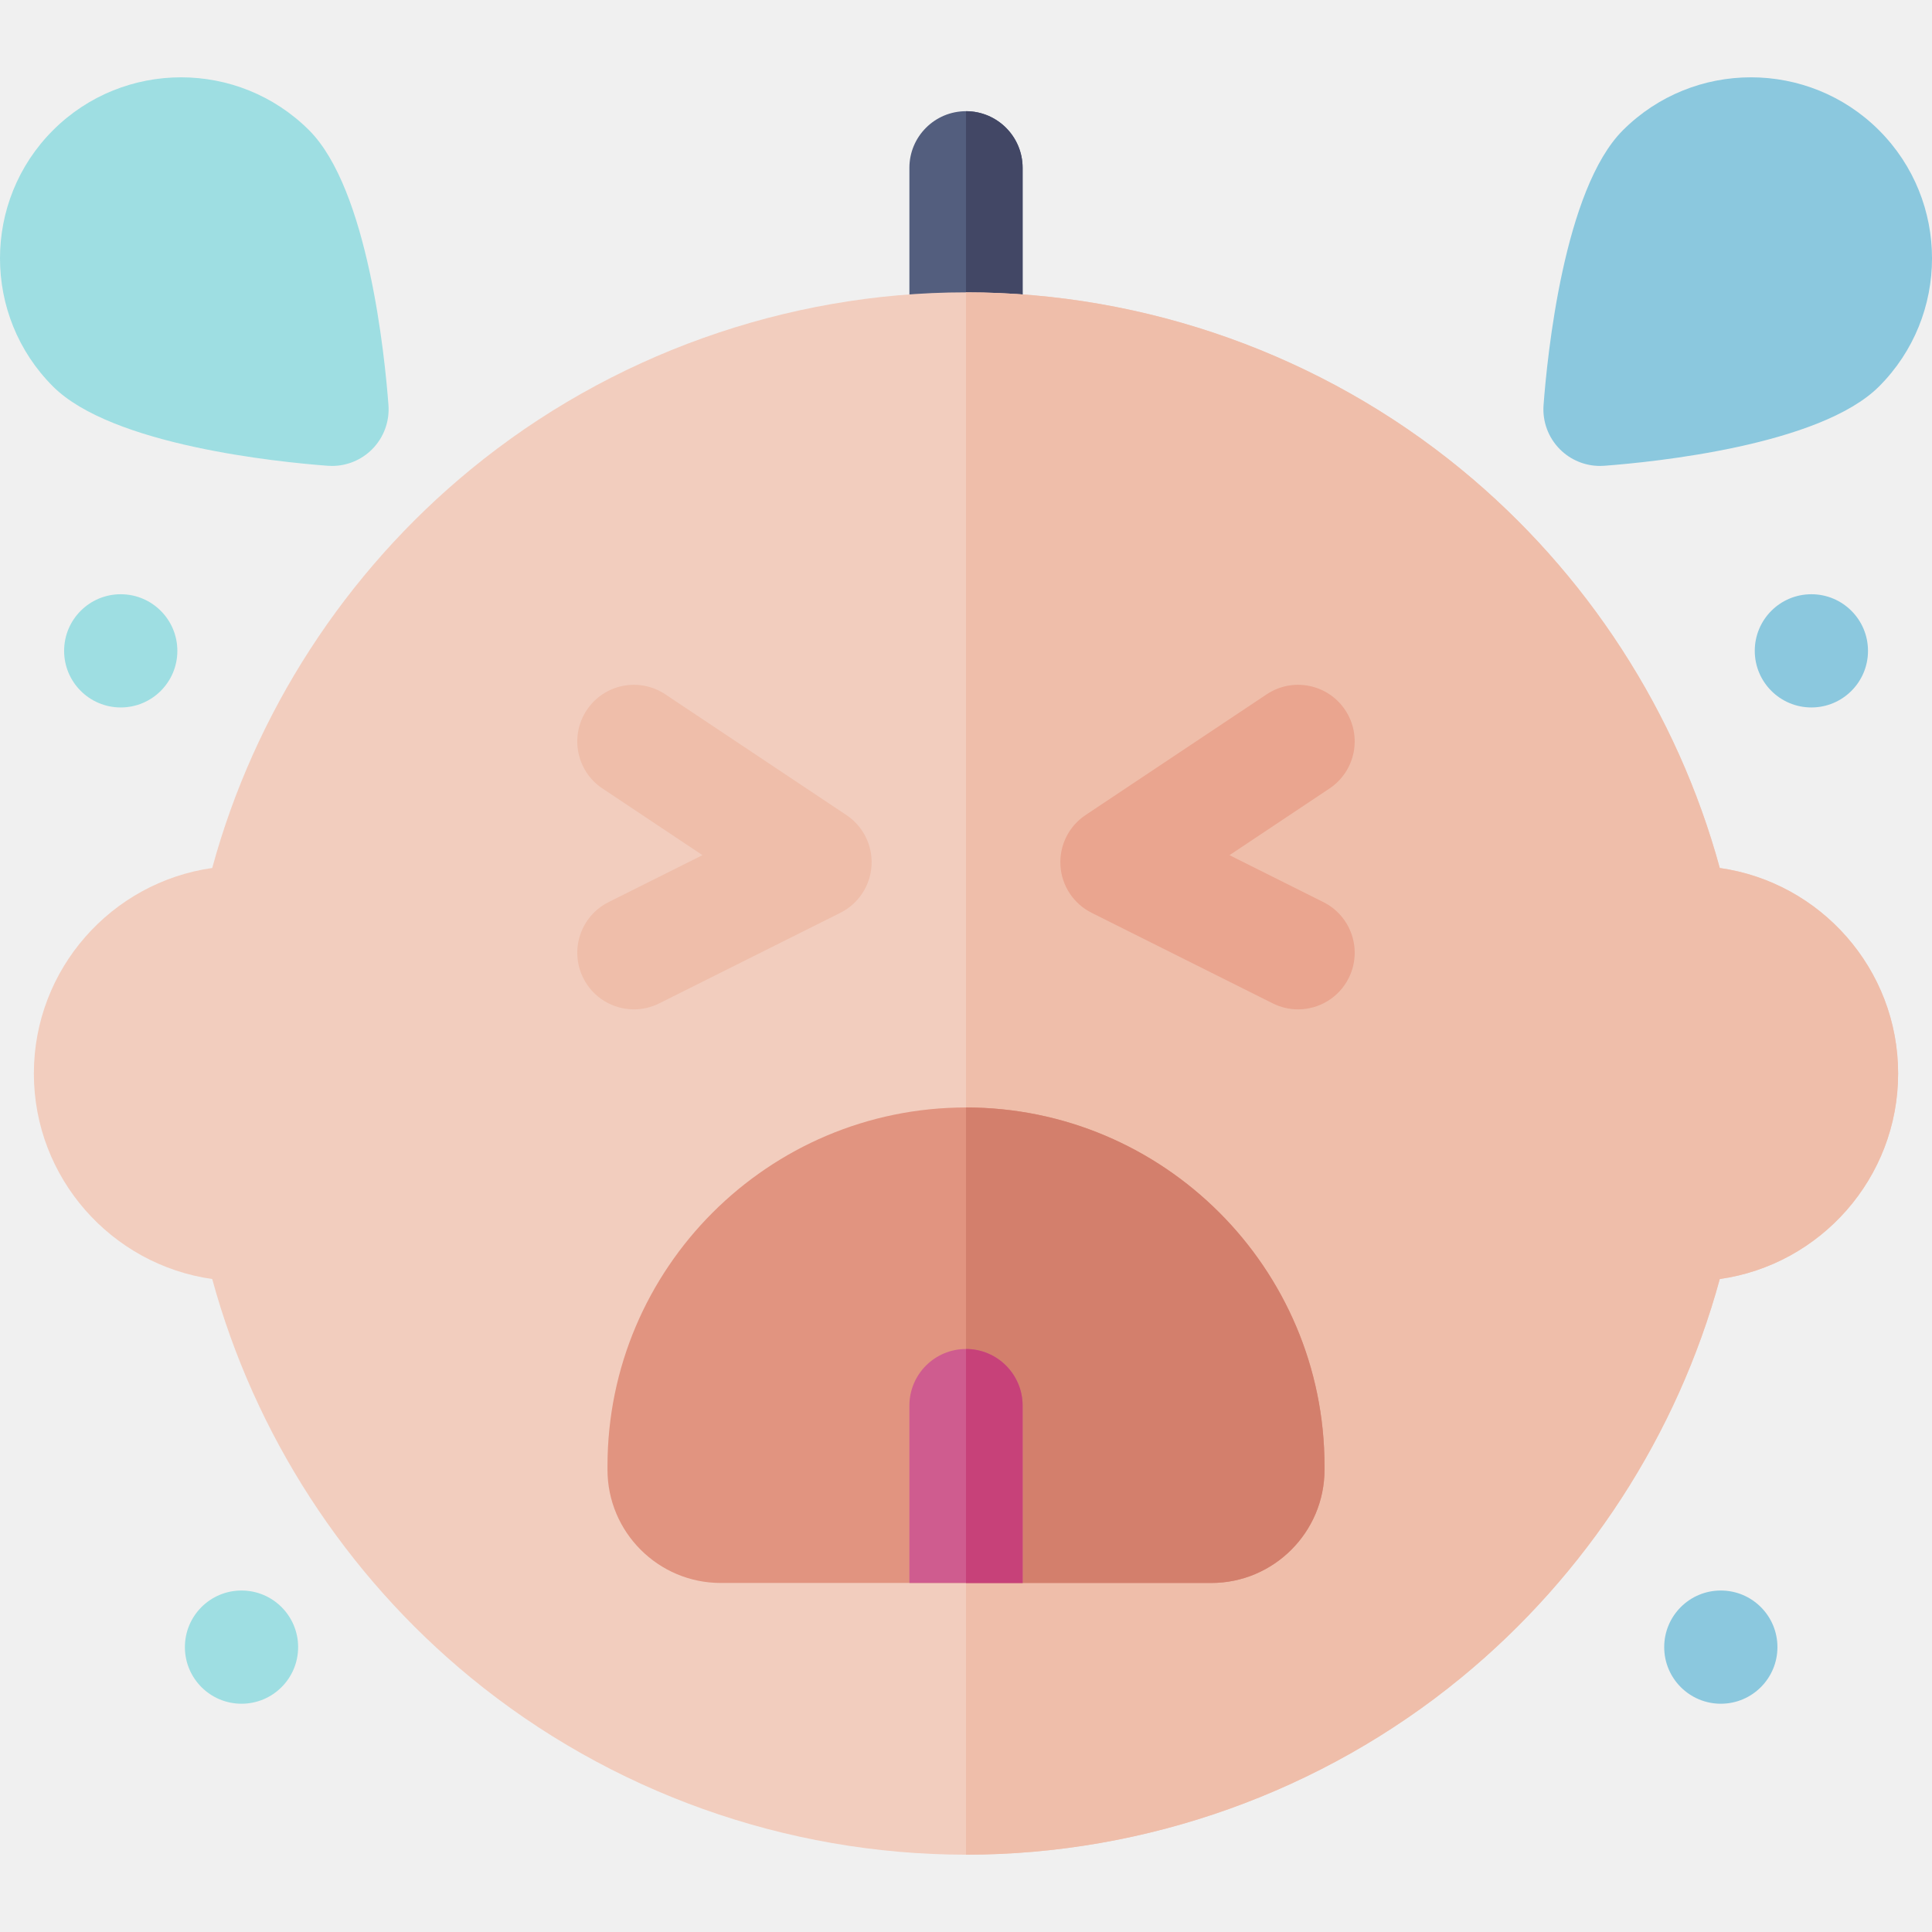
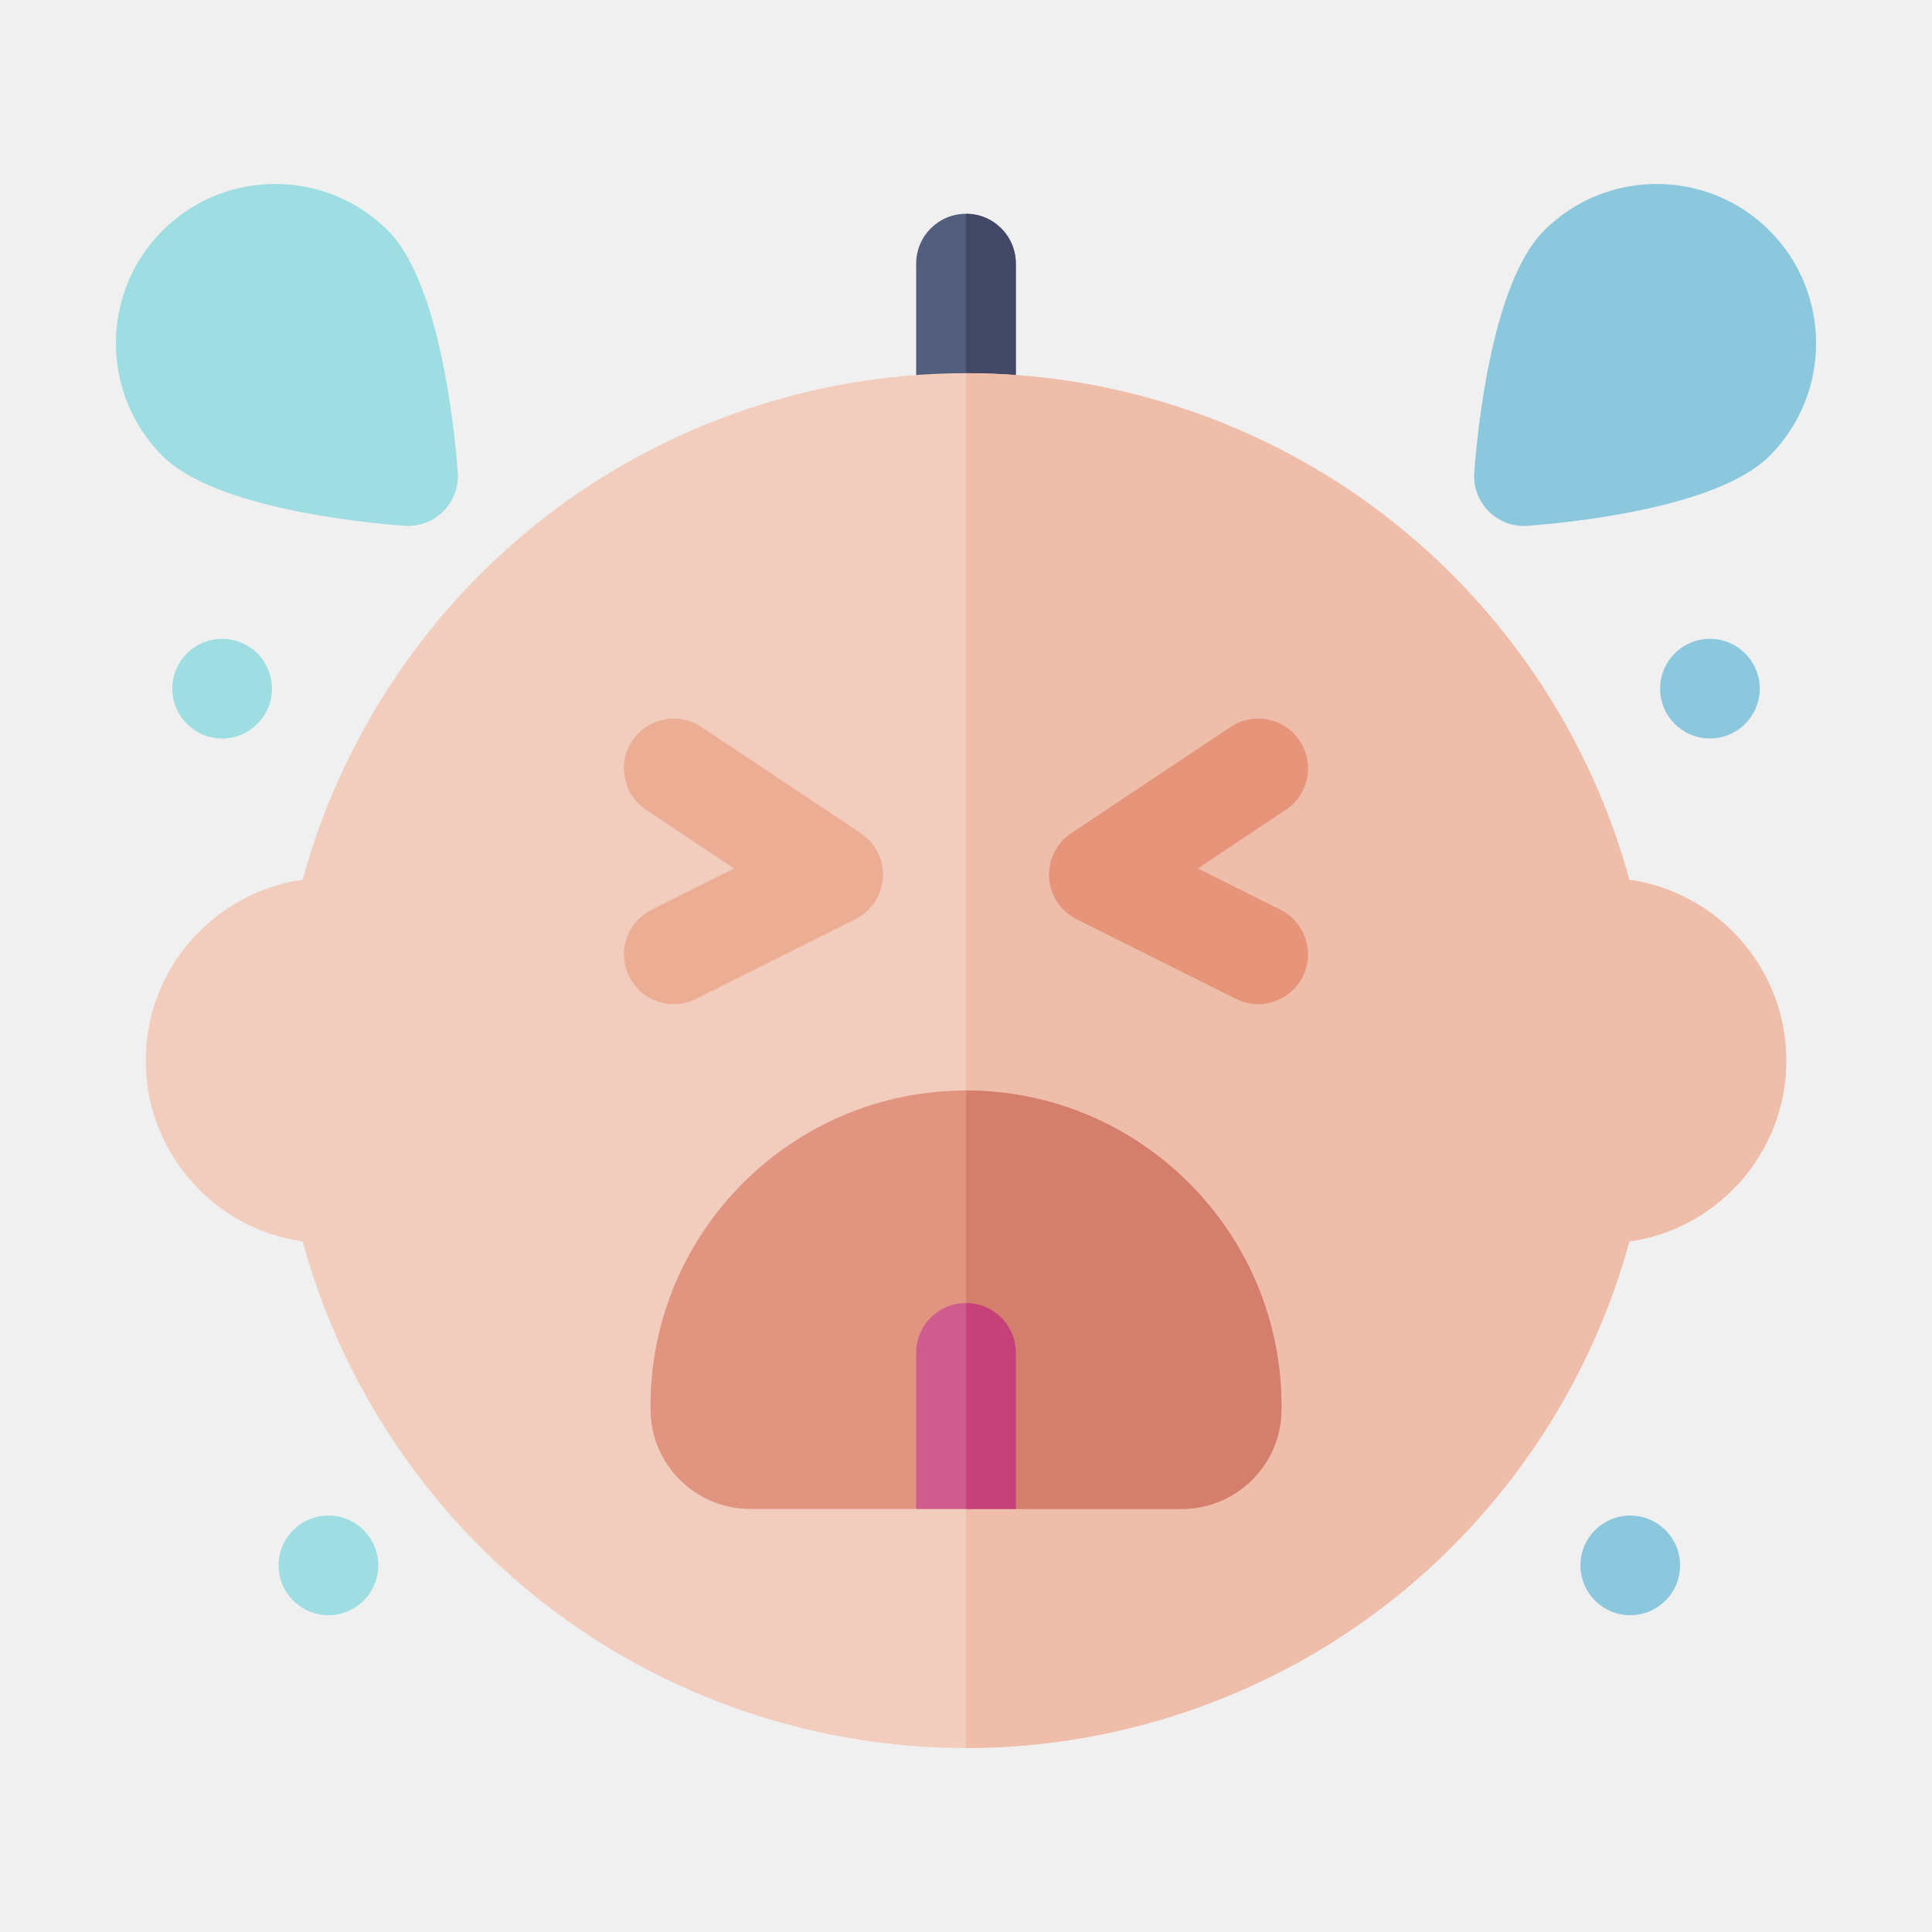
<svg xmlns="http://www.w3.org/2000/svg" width="512" height="512" viewBox="0 0 512 512" fill="none">
-   <g clip-path="url(#clip0_1211_675)">
-     <path d="M271.003 44.47V92.474C271.003 100.755 264.282 107.476 256.001 107.476C247.721 107.476 241 100.755 241 92.474V44.47C241 36.189 247.721 29.469 256.001 29.469C264.282 29.469 271.003 36.189 271.003 44.47Z" fill="#535E7E" />
-     <path d="M271.001 44.47V92.474C271.001 100.755 264.281 107.476 256 107.476V29.469C264.281 29.469 271.001 36.189 271.001 44.47Z" fill="#424765" />
-     <path d="M455.756 230.027C444.525 188.853 420.493 151.68 387.23 124.388C350.377 94.135 303.762 77.474 255.998 77.474C208.234 77.474 161.62 94.135 124.767 124.388C91.504 151.68 67.472 188.853 56.241 230.027C29.558 233.807 8.977 256.789 8.977 284.492C8.977 312.194 29.558 335.176 56.241 338.957C67.472 380.13 91.504 417.303 124.767 444.596C161.62 474.849 208.234 491.51 255.998 491.51C303.762 491.51 350.377 474.849 387.23 444.596C420.493 417.303 444.525 380.13 455.756 338.957C482.438 335.176 503.02 312.194 503.02 284.492C503.02 256.789 482.438 233.807 455.756 230.027Z" fill="#F2CDBE" />
-     <path d="M503.022 284.492C503.022 312.194 482.44 335.176 455.758 338.957C444.527 380.13 420.494 417.303 387.232 444.596C350.378 474.849 303.764 491.51 256 491.51V77.474C303.764 77.474 350.378 94.135 387.232 124.388C420.494 151.68 444.527 188.853 455.758 230.027C482.44 233.807 503.022 256.789 503.022 284.492Z" fill="#EFBEAA" />
-     <path d="M256.001 293.492C203.616 293.492 160.992 336.116 160.992 388.501V389.501C160.992 406.042 174.453 419.503 190.995 419.503H321.006C337.548 419.503 351.009 406.042 351.009 389.501V388.501C351.009 336.116 308.385 293.492 256.001 293.492Z" fill="#E19480" />
-     <path d="M351.008 388.501V389.501C351.008 406.042 337.547 419.503 321.006 419.503H256V293.492C308.385 293.492 351.008 336.116 351.008 388.501Z" fill="#D37F6C" />
-     <path d="M271.003 372.499V419.503H241V372.499C241 364.219 247.721 357.498 256.001 357.498C264.282 357.498 271.003 364.219 271.003 372.499Z" fill="#CF5C8F" />
-     <path d="M271.001 372.499V419.503H256V357.498C264.281 357.498 271.001 364.219 271.001 372.499Z" fill="#C74179" />
-     <path d="M343.994 267.493C341.739 267.493 339.45 266.982 337.297 265.905L289.293 241.903C284.51 239.512 281.361 234.756 281.029 229.418C280.696 224.082 283.23 218.971 287.68 216.005L335.684 184.002C342.577 179.407 351.891 181.27 356.487 188.163C361.083 195.056 359.22 204.37 352.326 208.965L325.831 226.629L350.714 239.071C358.125 242.775 361.128 251.787 357.423 259.197C354.795 264.453 349.496 267.493 343.994 267.493Z" fill="#EAA58F" />
-     <path d="M168.001 267.493C162.497 267.494 157.2 264.455 154.572 259.197C150.866 251.788 153.869 242.776 161.28 239.072L186.163 226.629L159.668 208.966C152.773 204.371 150.911 195.057 155.508 188.163C160.103 181.268 169.417 179.407 176.31 184.003L224.315 216.006C228.764 218.972 231.298 224.082 230.965 229.419C230.633 234.756 227.486 239.514 222.702 241.904L174.697 265.906C172.544 266.984 170.255 267.493 168.001 267.493Z" fill="#EFBEAA" />
-     <path d="M456.038 451.507C447.753 451.507 441.031 444.79 441.031 436.505C441.031 428.22 447.743 421.504 456.028 421.504H456.038C464.323 421.504 471.039 428.22 471.039 436.505C471.039 444.79 464.323 451.507 456.038 451.507Z" fill="#8BC8DE" />
-     <path d="M480.038 187.483C471.753 187.483 465.031 180.767 465.031 172.482C465.031 164.197 471.743 157.48 480.028 157.48H480.038C488.323 157.48 495.039 164.197 495.039 172.482C495.039 180.767 488.323 187.483 480.038 187.483Z" fill="#8BC8DE" />
-     <path d="M424.016 123.477C420.052 123.477 416.233 121.907 413.41 119.083C410.321 115.994 408.731 111.711 409.058 107.355C410.041 94.217 414.465 50.139 430.075 34.528C448.794 15.811 479.249 15.812 497.965 34.526C497.965 34.528 497.965 34.528 497.966 34.528C516.682 53.245 516.682 83.699 497.966 102.416C482.354 118.027 438.275 122.451 425.138 123.435C424.763 123.464 424.389 123.477 424.016 123.477Z" fill="#8BC8DE" />
-     <path d="M64.006 451.507C55.722 451.507 49 444.79 49 436.505C49 428.22 55.712 421.504 63.996 421.504H64.006C72.292 421.504 79.008 428.22 79.008 436.505C79.008 444.79 72.292 451.507 64.006 451.507Z" fill="#9EDEE2" />
-     <path d="M31.998 187.483C23.714 187.483 16.992 180.767 16.992 172.482C16.992 164.197 23.704 157.48 31.988 157.48H31.998C40.284 157.48 47 164.197 47 172.482C47 180.767 40.284 187.483 31.998 187.483Z" fill="#9EDEE2" />
-     <path d="M87.987 123.477C87.614 123.477 87.24 123.463 86.866 123.435C73.728 122.452 29.65 118.028 14.039 102.417C-4.679 83.7 -4.679 53.246 14.037 34.528C32.755 15.812 63.21 15.813 81.926 34.527L81.927 34.528C97.537 50.14 101.961 94.219 102.945 107.356C103.271 111.711 101.682 115.995 98.593 119.084C95.77 121.907 91.949 123.477 87.987 123.477Z" fill="#9EDEE2" />
+   <mask id="mask0_1216_602" style="mask-type:luminance" maskUnits="userSpaceOnUse" x="30" y="30" width="452" height="452">
+     <path d="M481.279 30.72H30.719V481.28H481.279V30.72Z" fill="white" />
+   </mask>
+   <g mask="url(#mask0_1216_602)">
+     <path d="M269.2 69.854V112.098C269.2 119.385 263.285 125.299 255.998 125.299C248.711 125.299 242.797 119.385 242.797 112.098V69.854C242.797 62.567 248.711 56.653 255.998 56.653C263.285 56.653 269.2 62.567 269.2 69.854Z" fill="#535E7E" />
+     <path d="M269.201 69.854V112.098C269.201 119.385 263.287 125.299 256 125.299V56.653C263.287 56.653 269.201 62.567 269.201 69.854Z" fill="#424765" />
+     <path d="M431.783 233.144C421.9 196.911 400.752 164.199 371.48 140.182C339.05 113.559 298.028 98.897 255.996 98.897C213.964 98.897 172.943 113.559 140.513 140.182C111.241 164.199 90.093 196.911 80.21 233.144C56.729 236.47 38.617 256.695 38.617 281.073C38.617 305.451 56.729 325.675 80.21 329.002C90.093 365.235 111.241 397.947 140.513 421.965C172.943 448.587 213.964 463.249 255.996 463.249C298.028 463.249 339.05 448.587 371.48 421.965C400.752 397.947 421.9 365.235 431.783 329.002C455.263 325.675 473.375 305.451 473.375 281.073C473.375 256.695 455.263 236.47 431.783 233.144Z" fill="#F2CDBE" />
+     <path d="M473.379 281.073C473.379 305.451 455.267 325.675 431.787 329.002C421.904 365.235 400.755 397.947 371.484 421.965C339.053 448.587 298.032 463.249 256 463.249V98.897C298.032 98.897 339.053 113.559 371.484 140.182C400.755 164.199 421.904 196.911 431.787 233.144C455.267 236.47 473.379 256.695 473.379 281.073Z" fill="#EFBEAA" />
+     <path d="M255.999 288.993C209.9 288.993 172.391 326.502 172.391 372.601V373.481C172.391 388.037 184.236 399.883 198.793 399.883H313.203C327.76 399.883 339.606 388.037 339.606 373.481V372.601C339.606 326.502 302.096 288.993 255.999 288.993Z" fill="#E19480" />
+     <path d="M339.607 372.601V373.481C339.607 388.037 327.761 399.883 313.205 399.883H256V288.993C302.099 288.993 339.607 326.502 339.607 372.601Z" fill="#D37F6C" />
+     <path d="M269.2 358.519V399.883H242.797V358.519C242.797 351.233 248.711 345.318 255.998 345.318C263.285 345.318 269.2 351.233 269.2 358.519Z" fill="#CF5C8F" />
+     <path d="M269.201 358.519V399.883H256V345.318C263.287 345.318 269.201 351.233 269.201 358.519Z" fill="#C74179" />
+     <path d="M333.435 266.114C331.45 266.114 329.436 265.664 327.542 264.717L285.298 243.595C281.089 241.491 278.318 237.305 278.026 232.608C277.733 227.912 279.963 223.415 283.879 220.805L326.122 192.642C332.188 188.598 340.384 190.238 344.429 196.304C348.473 202.369 346.834 210.566 340.767 214.609L317.451 230.154L339.348 241.103C345.87 244.362 348.513 252.293 345.252 258.813C342.94 263.439 338.277 266.114 333.435 266.114Z" fill="#E6947A" />
+     <path d="M178.558 266.114C173.715 266.115 169.054 263.44 166.741 258.813C163.48 252.293 166.122 244.363 172.644 241.103L194.541 230.153L171.225 214.61C165.158 210.566 163.519 202.37 167.565 196.303C171.608 190.236 179.804 188.598 185.87 192.643L228.115 220.805C232.03 223.415 234.26 227.912 233.967 232.609C233.675 237.305 230.905 241.492 226.695 243.595L184.451 264.717C182.556 265.666 180.542 266.114 178.558 266.114Z" fill="#EBAD94" />
+     <path d="M432.034 428.046C424.743 428.046 418.828 422.135 418.828 414.844C418.828 407.554 424.735 401.644 432.025 401.644H432.034C439.325 401.644 445.235 407.554 445.235 414.844C445.235 422.135 439.325 428.046 432.034 428.046Z" fill="#8BC8DE" />
+     <path d="M453.151 195.705C445.861 195.705 439.945 189.795 439.945 182.504C439.945 175.213 445.852 169.302 453.143 169.302H453.151C460.442 169.302 466.352 175.213 466.352 182.504C466.352 189.795 460.442 195.705 453.151 195.705Z" fill="#8BC8DE" />
+     <path d="M403.856 139.38C400.368 139.38 397.007 137.998 394.523 135.513C391.805 132.795 390.406 129.026 390.693 125.192C391.558 113.631 395.451 74.842 409.188 61.104C425.661 44.634 452.461 44.635 468.931 61.103L468.932 61.104C485.402 77.576 485.402 104.375 468.932 120.846C455.194 134.584 416.404 138.477 404.844 139.343C404.514 139.368 404.185 139.38 403.856 139.38Z" fill="#8BC8DE" />
+     <path d="M87.041 428.046C79.751 428.046 73.836 422.135 73.836 414.844C73.836 407.554 79.742 401.644 87.033 401.644H87.041C94.333 401.644 100.243 407.554 100.243 414.844C100.243 422.135 94.333 428.046 87.041 428.046Z" fill="#9EDEE2" />
+     <path d="M58.877 195.705C51.587 195.705 45.672 189.795 45.672 182.504C45.672 175.213 51.578 169.302 58.869 169.302H58.877C66.169 169.302 72.079 175.213 72.079 182.504C72.079 189.795 66.169 195.705 58.877 195.705Z" fill="#9EDEE2" />
+     <path d="M108.147 139.38C107.819 139.38 107.49 139.368 107.161 139.343C95.599 138.478 56.811 134.585 43.073 120.847C26.601 104.376 26.601 77.577 43.071 61.105C59.543 44.635 86.343 44.635 102.814 61.104L102.815 61.105C116.551 74.843 120.444 113.633 121.31 125.193C121.597 129.026 120.199 132.796 117.48 135.514C114.996 137.998 111.634 139.38 108.147 139.38Z" fill="#9EDEE2" />
  </g>
-   <defs>
-     <clipPath id="clip0_1211_675">
-       <rect width="512" height="512" fill="white" />
-     </clipPath>
-   </defs>
</svg>
